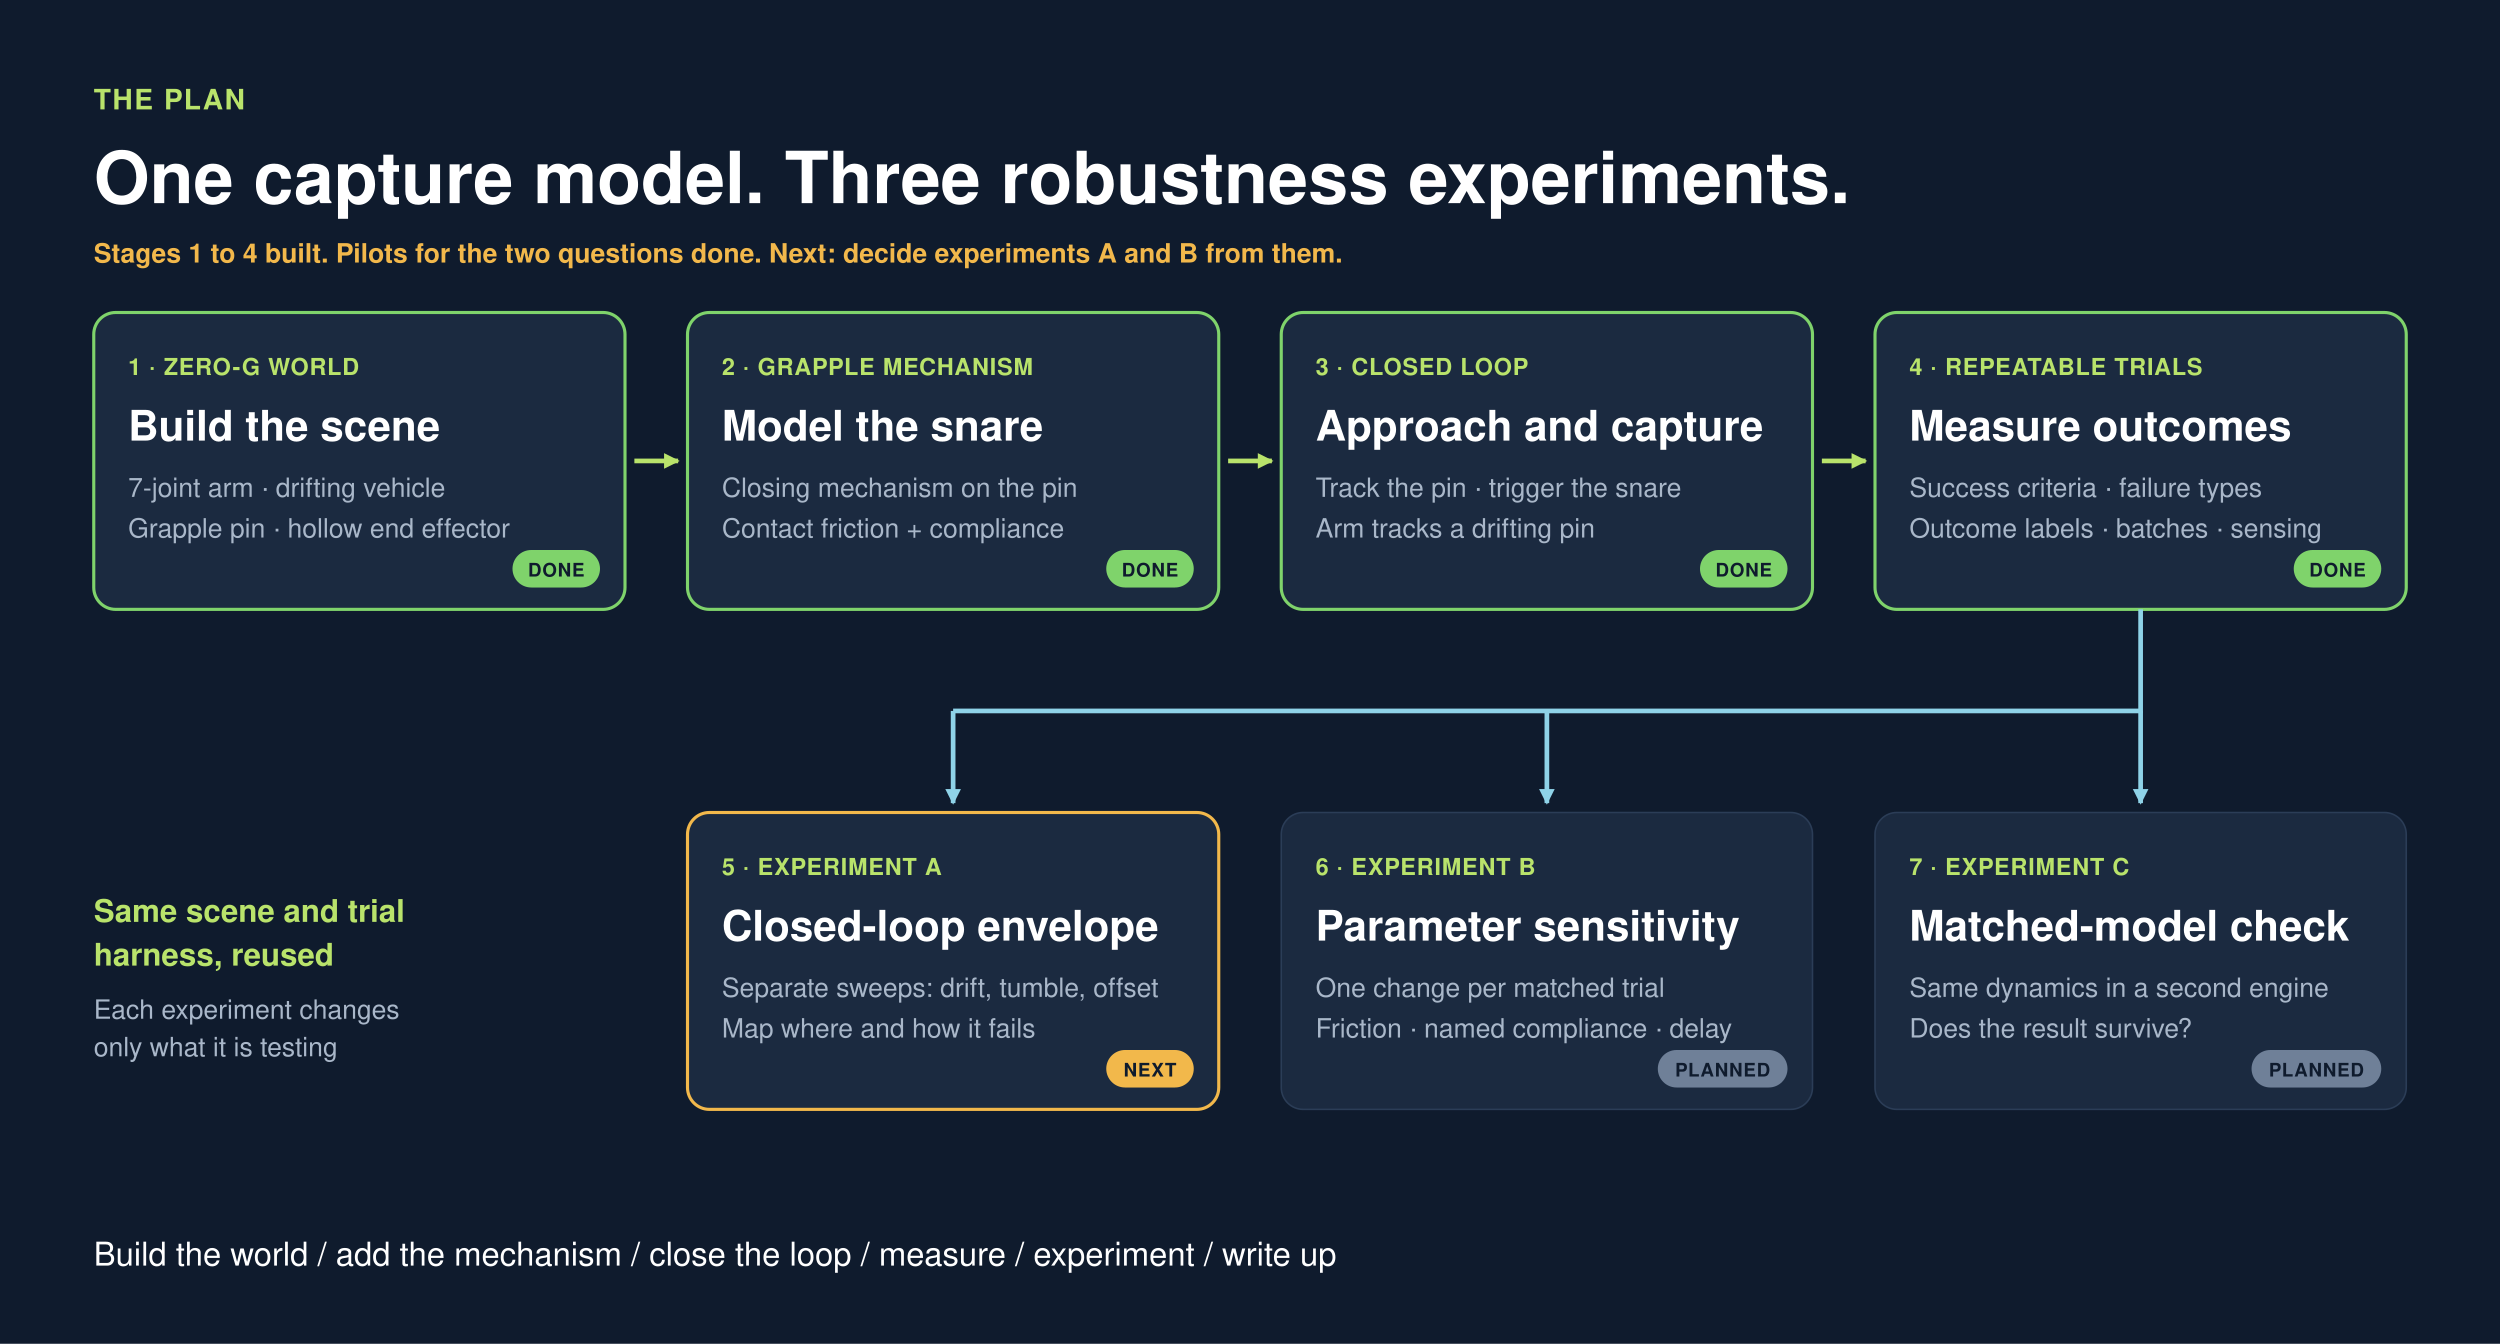
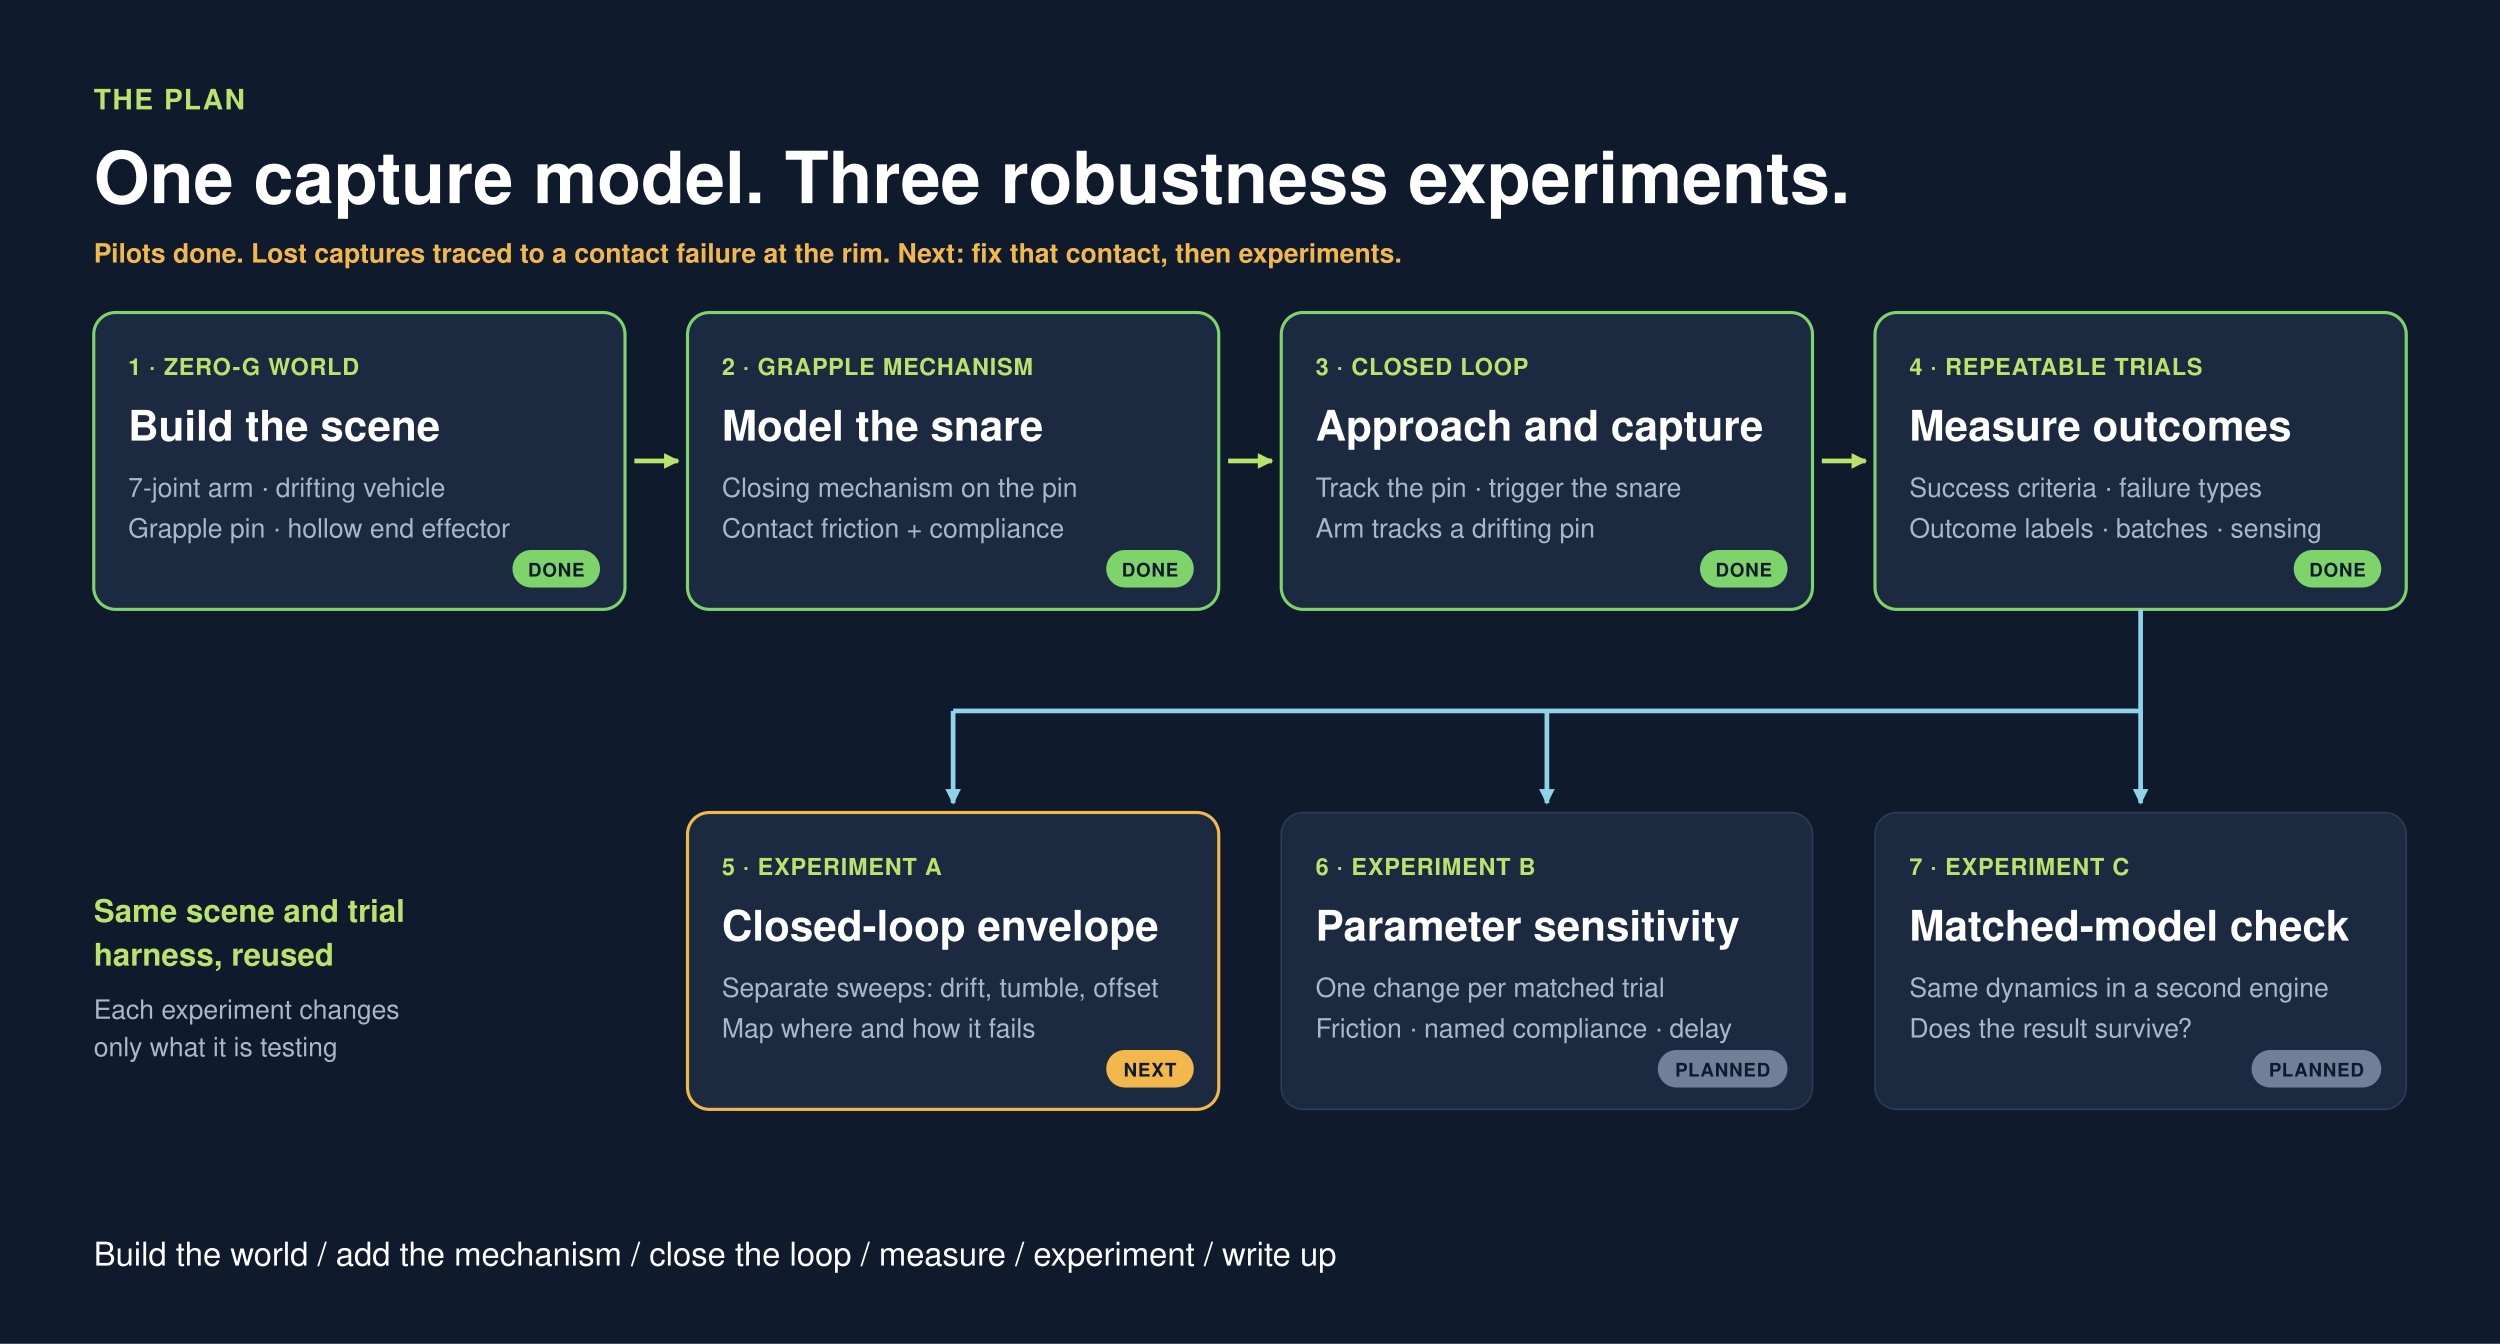
<svg xmlns="http://www.w3.org/2000/svg" viewBox="0 0 1600 860" font-family="-apple-system, 'Helvetica Neue', Helvetica, Arial, sans-serif">
  <defs>
    <marker id="a" markerUnits="userSpaceOnUse" markerWidth="14" markerHeight="14" refX="9" refY="5" orient="auto">
      <path d="M0,0 L10,5 L0,10 z" fill="#b9e36b" />
    </marker>
    <marker id="b" markerUnits="userSpaceOnUse" markerWidth="14" markerHeight="14" refX="9" refY="5" orient="auto">
      <path d="M0,0 L10,5 L0,10 z" fill="#8fd3e8" />
    </marker>
  </defs>
  <rect width="1600" height="860" fill="#0f1b2d" />
  <text x="60" y="70" fill="#b9e36b" font-size="18" font-weight="700" letter-spacing="1">THE PLAN</text>
  <text x="60" y="130" fill="#ffffff" font-size="46" font-weight="700">One capture model. Three robustness experiments.</text>
-   <text x="60" y="168" fill="#f2b84b" font-size="17" font-weight="600">Stages 1 to 4 built.  Pilots for the two questions done.  Next: decide experiments A and B from them.</text>
+   <text x="60" y="168" fill="#f2b84b" font-size="17" font-weight="600">Pilots done.  Lost captures traced to a contact failure at the rim.  Next: fix that contact, then experiments.</text>
  <rect x="60" y="200" width="340" height="190" rx="14" fill="#1b2a40" stroke="#7fd36b" stroke-width="2" />
  <text x="82" y="240" fill="#b9e36b" font-size="15" font-weight="700" letter-spacing="0.5">1 · ZERO-G WORLD</text>
  <text x="82" y="282" fill="#ffffff" font-size="27" font-weight="700">Build the scene</text>
  <text x="82" y="318" fill="#a9b7c9" font-size="17">7-joint arm · drifting vehicle</text>
  <text x="82" y="344" fill="#a9b7c9" font-size="17">Grapple pin · hollow end effector</text>
  <rect x="328" y="352" width="56" height="24" rx="12" fill="#7fd36b" />
  <text x="356.0" y="369" fill="#0f1b2d" font-size="12" font-weight="700" text-anchor="middle" letter-spacing="0.5">DONE</text>
  <line x1="406" y1="295.0" x2="434" y2="295.0" stroke="#b9e36b" stroke-width="3" marker-end="url(#a)" />
  <rect x="440" y="200" width="340" height="190" rx="14" fill="#1b2a40" stroke="#7fd36b" stroke-width="2" />
  <text x="462" y="240" fill="#b9e36b" font-size="15" font-weight="700" letter-spacing="0.5">2 · GRAPPLE MECHANISM</text>
  <text x="462" y="282" fill="#ffffff" font-size="27" font-weight="700">Model the snare</text>
  <text x="462" y="318" fill="#a9b7c9" font-size="17">Closing mechanism on the pin</text>
  <text x="462" y="344" fill="#a9b7c9" font-size="17">Contact friction + compliance</text>
  <rect x="708" y="352" width="56" height="24" rx="12" fill="#7fd36b" />
  <text x="736.0" y="369" fill="#0f1b2d" font-size="12" font-weight="700" text-anchor="middle" letter-spacing="0.5">DONE</text>
  <line x1="786" y1="295.0" x2="814" y2="295.0" stroke="#b9e36b" stroke-width="3" marker-end="url(#a)" />
  <rect x="820" y="200" width="340" height="190" rx="14" fill="#1b2a40" stroke="#7fd36b" stroke-width="2" />
  <text x="842" y="240" fill="#b9e36b" font-size="15" font-weight="700" letter-spacing="0.5">3 · CLOSED LOOP</text>
  <text x="842" y="282" fill="#ffffff" font-size="27" font-weight="700">Approach and capture</text>
  <text x="842" y="318" fill="#a9b7c9" font-size="17">Track the pin · trigger the snare</text>
  <text x="842" y="344" fill="#a9b7c9" font-size="17">Arm tracks a drifting pin</text>
  <rect x="1088" y="352" width="56" height="24" rx="12" fill="#7fd36b" />
  <text x="1116.0" y="369" fill="#0f1b2d" font-size="12" font-weight="700" text-anchor="middle" letter-spacing="0.5">DONE</text>
  <line x1="1166" y1="295.0" x2="1194" y2="295.0" stroke="#b9e36b" stroke-width="3" marker-end="url(#a)" />
  <rect x="1200" y="200" width="340" height="190" rx="14" fill="#1b2a40" stroke="#7fd36b" stroke-width="2" />
  <text x="1222" y="240" fill="#b9e36b" font-size="15" font-weight="700" letter-spacing="0.5">4 · REPEATABLE TRIALS</text>
  <text x="1222" y="282" fill="#ffffff" font-size="27" font-weight="700">Measure outcomes</text>
  <text x="1222" y="318" fill="#a9b7c9" font-size="17">Success criteria · failure types</text>
  <text x="1222" y="344" fill="#a9b7c9" font-size="17">Outcome labels · batches · sensing</text>
  <rect x="1468" y="352" width="56" height="24" rx="12" fill="#7fd36b" />
  <text x="1496.0" y="369" fill="#0f1b2d" font-size="12" font-weight="700" text-anchor="middle" letter-spacing="0.5">DONE</text>
  <path d="M1370,390 V455 H610" fill="none" stroke="#8fd3e8" stroke-width="3" />
  <line x1="610" y1="455" x2="610" y2="514" stroke="#8fd3e8" stroke-width="3" marker-end="url(#b)" />
  <line x1="990" y1="455" x2="990" y2="514" stroke="#8fd3e8" stroke-width="3" marker-end="url(#b)" />
  <line x1="1370" y1="455" x2="1370" y2="514" stroke="#8fd3e8" stroke-width="3" marker-end="url(#b)" />
  <rect x="440" y="520" width="340" height="190" rx="14" fill="#1b2a40" stroke="#f2b84b" stroke-width="2" />
  <text x="462" y="560" fill="#b9e36b" font-size="15" font-weight="700" letter-spacing="0.5">5 · EXPERIMENT A</text>
  <text x="462" y="602" fill="#ffffff" font-size="27" font-weight="700">Closed-loop envelope</text>
  <text x="462" y="638" fill="#a9b7c9" font-size="17">Separate sweeps: drift, tumble, offset</text>
  <text x="462" y="664" fill="#a9b7c9" font-size="17">Map where and how it fails</text>
  <rect x="708" y="672" width="56" height="24" rx="12" fill="#f2b84b" />
  <text x="736.0" y="689" fill="#0f1b2d" font-size="12" font-weight="700" text-anchor="middle" letter-spacing="0.5">NEXT</text>
  <rect x="820" y="520" width="340" height="190" rx="14" fill="#1b2a40" stroke="#2b3d57" stroke-width="1" />
  <text x="842" y="560" fill="#b9e36b" font-size="15" font-weight="700" letter-spacing="0.5">6 · EXPERIMENT B</text>
  <text x="842" y="602" fill="#ffffff" font-size="27" font-weight="700">Parameter sensitivity</text>
  <text x="842" y="638" fill="#a9b7c9" font-size="17">One change per matched trial</text>
  <text x="842" y="664" fill="#a9b7c9" font-size="17">Friction · named compliance · delay</text>
  <rect x="1061" y="672" width="83" height="24" rx="12" fill="#6f8098" />
  <text x="1102.5" y="689" fill="#0f1b2d" font-size="12" font-weight="700" text-anchor="middle" letter-spacing="0.5">PLANNED</text>
  <rect x="1200" y="520" width="340" height="190" rx="14" fill="#1b2a40" stroke="#2b3d57" stroke-width="1" />
  <text x="1222" y="560" fill="#b9e36b" font-size="15" font-weight="700" letter-spacing="0.5">7 · EXPERIMENT C</text>
  <text x="1222" y="602" fill="#ffffff" font-size="27" font-weight="700">Matched-model check</text>
  <text x="1222" y="638" fill="#a9b7c9" font-size="17">Same dynamics in a second engine</text>
  <text x="1222" y="664" fill="#a9b7c9" font-size="17">Does the result survive?</text>
  <rect x="1441" y="672" width="83" height="24" rx="12" fill="#6f8098" />
  <text x="1482.5" y="689" fill="#0f1b2d" font-size="12" font-weight="700" text-anchor="middle" letter-spacing="0.5">PLANNED</text>
  <text x="60" y="590" fill="#b9e36b" font-size="20" font-weight="600">Same scene and trial</text>
  <text x="60" y="618" fill="#b9e36b" font-size="20" font-weight="600">harness, reused</text>
  <text x="60" y="652" fill="#a9b7c9" font-size="17">Each experiment changes</text>
  <text x="60" y="676" fill="#a9b7c9" font-size="17">only what it is testing</text>
  <text x="60" y="810" fill="#ffffff" font-size="21">Build the world  /  add the mechanism  /  close the loop  /  measure  /  experiment  /  write up</text>
</svg>
